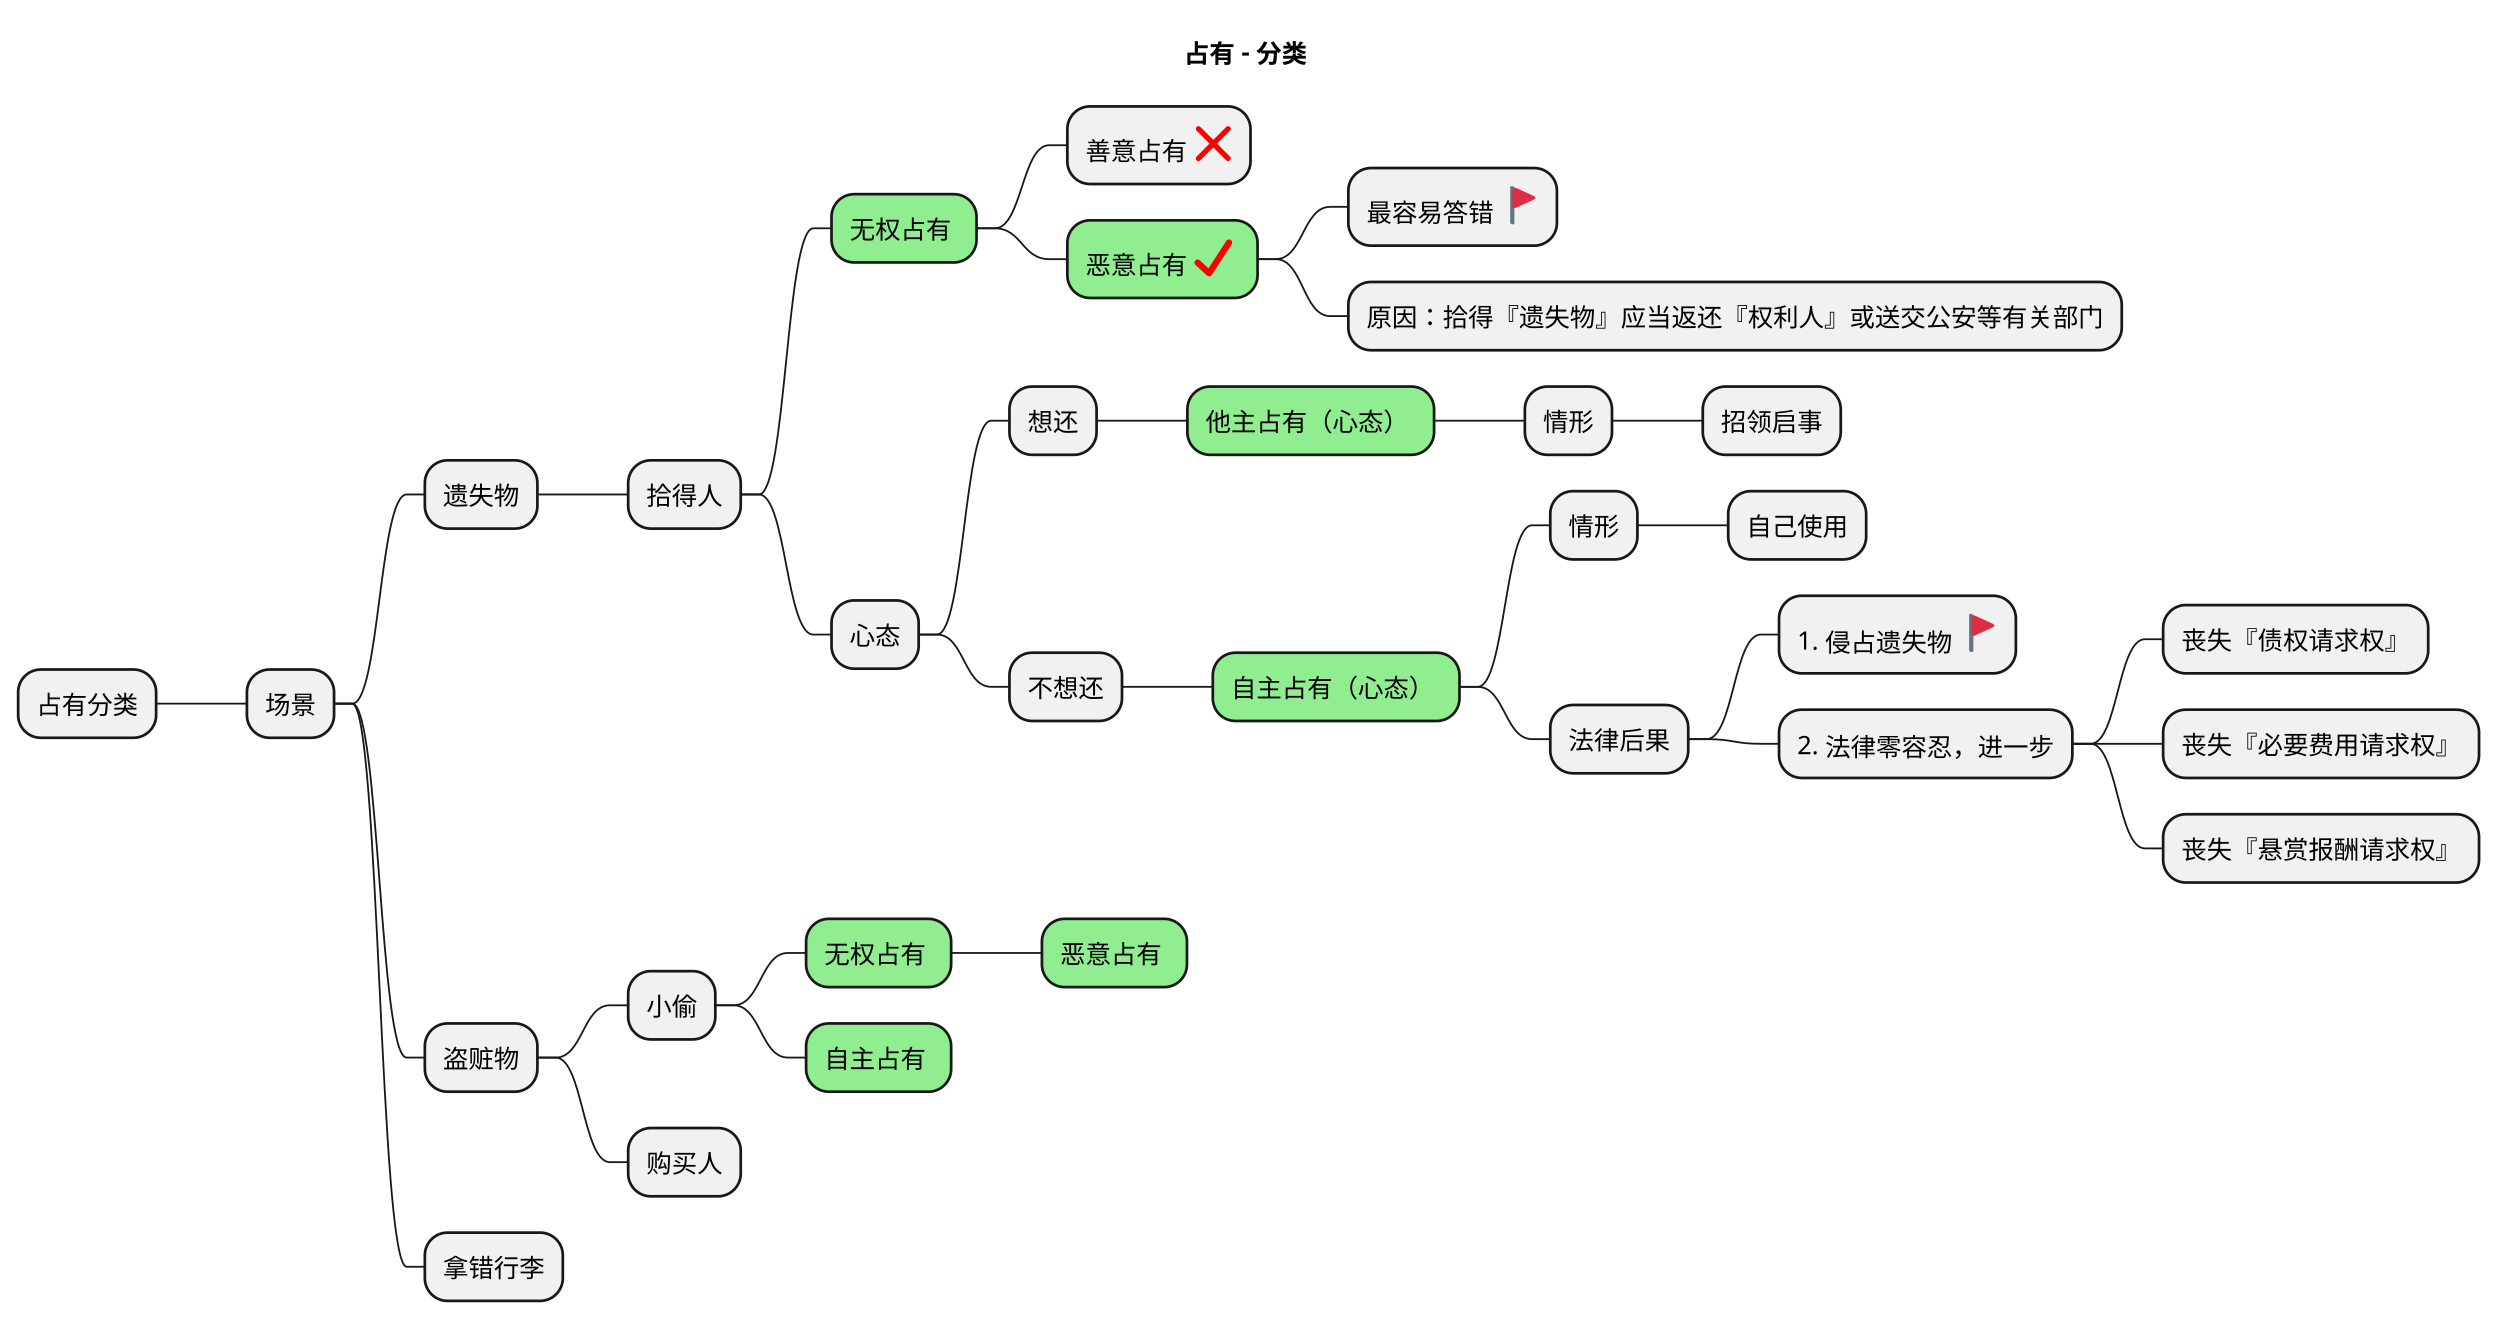
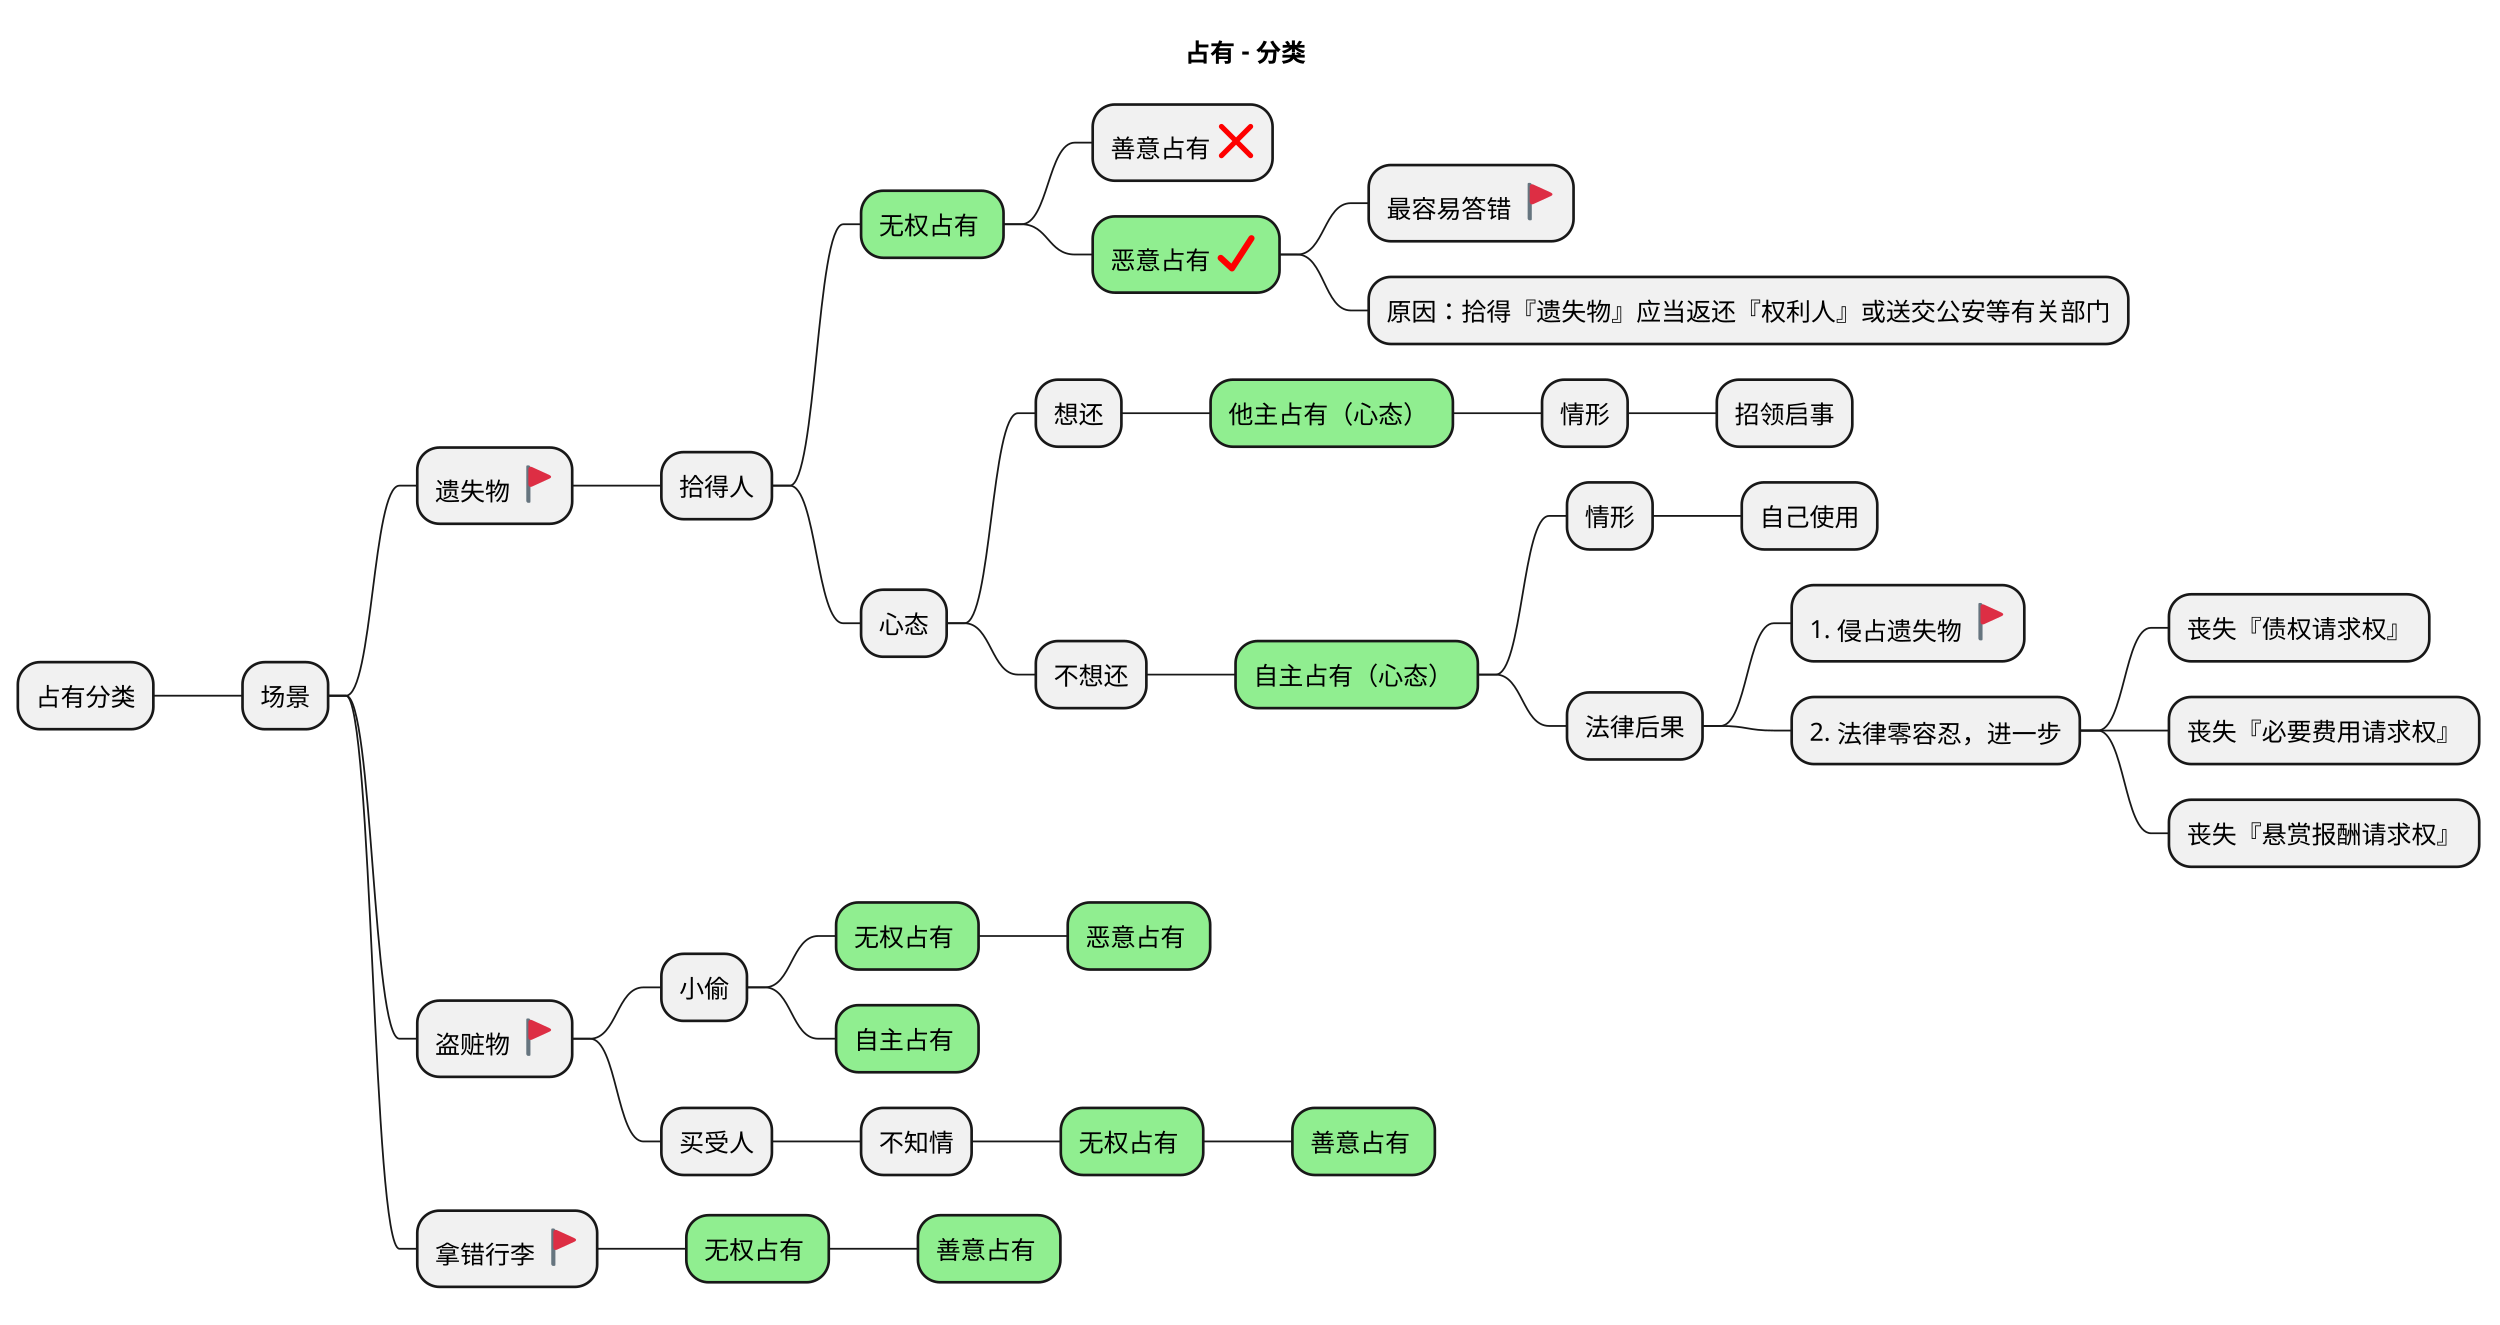
- <svg xmlns="http://www.w3.org/2000/svg" contentStyleType="text/css" height="738px" preserveAspectRatio="none" style="width:1377px;height:738px;background:#FFFFFF;" version="1.1" viewBox="0 0 1377 738" width="1377px" zoomAndPan="magnify">
+ <svg xmlns="http://www.w3.org/2000/svg" contentStyleType="text/css" height="743px" preserveAspectRatio="none" style="width:1402px;height:743px;background:#FFFFFF;" version="1.1" viewBox="0 0 1402 743" width="1402px" zoomAndPan="magnify">
  <defs />
  <g>
-     <text fill="#000000" font-family="sans-serif" font-size="14" font-weight="bold" lengthAdjust="spacing" textLength="70.191" x="652.132" y="34.533">占有 - 分类</text>
-     <rect fill="#F1F1F1" height="37.609" rx="12.5" ry="12.5" style="stroke:#181818;stroke-width:1.5;" width="76" x="10" y="368.769" />
-     <text fill="#000000" font-family="sans-serif" font-size="14" lengthAdjust="spacing" textLength="56" x="20" y="393.303">占有分类</text>
-     <rect fill="#F1F1F1" height="37.609" rx="12.5" ry="12.5" style="stroke:#181818;stroke-width:1.5;" width="48" x="136" y="368.769" />
-     <text fill="#000000" font-family="sans-serif" font-size="14" lengthAdjust="spacing" textLength="28" x="146" y="393.303">场景</text>
-     <rect fill="#F1F1F1" height="37.609" rx="12.5" ry="12.5" style="stroke:#181818;stroke-width:1.5;" width="62" x="234" y="253.551" />
-     <text fill="#000000" font-family="sans-serif" font-size="14" lengthAdjust="spacing" textLength="42" x="244" y="278.084">遗失物</text>
-     <rect fill="#F1F1F1" height="37.609" rx="12.5" ry="12.5" style="stroke:#181818;stroke-width:1.5;" width="62" x="346" y="253.551" />
-     <text fill="#000000" font-family="sans-serif" font-size="14" lengthAdjust="spacing" textLength="42" x="356" y="278.084">拾得人</text>
-     <rect fill="#90EE90" height="37.609" rx="12.5" ry="12.5" style="stroke:#181818;stroke-width:1.5;" width="79.89" x="458" y="106.957" />
-     <text fill="#000000" font-family="sans-serif" font-size="14" lengthAdjust="spacing" textLength="56" x="468" y="131.49">无权占有</text>
-     <rect fill="#F1F1F1" height="42.75" rx="12.5" ry="12.5" style="stroke:#181818;stroke-width:1.5;" width="100.89" x="587.89" y="58.609" />
-     <text fill="#000000" font-family="sans-serif" font-size="14" lengthAdjust="spacing" textLength="56" x="597.89" y="88.283">善意占有</text>
-     <path d="M670.34,79.111 L677.477,71.974 C678.047,71.405 678.047,70.481 677.477,69.912 C676.907,69.342 675.985,69.342 675.415,69.912 L668.278,77.049 L661.142,69.912 C660.572,69.342 659.648,69.342 659.08,69.912 C658.51,70.481 658.51,71.405 659.08,71.974 L666.216,79.111 L659.063,86.264 C658.493,86.834 658.493,87.757 659.063,88.326 C659.348,88.611 659.721,88.753 660.095,88.753 C660.468,88.753 660.841,88.611 661.126,88.326 L668.279,81.173 L675.415,88.309 C675.7,88.594 676.073,88.736 676.447,88.736 C676.82,88.736 677.193,88.594 677.478,88.309 C678.047,87.739 678.047,86.816 677.478,86.247 L670.34,79.111 " fill="#FE0000" style="stroke:;stroke-width:0;stroke-dasharray:;" />
-     <path d="M537.89,125.762 L547.89,125.762 C562.89,125.762 562.89,79.984 577.89,79.984 L587.89,79.984 " fill="none" style="stroke:#181818;stroke-width:1;" />
-     <rect fill="#90EE90" height="42.75" rx="12.5" ry="12.5" style="stroke:#181818;stroke-width:1.5;" width="104.779" x="587.89" y="121.359" />
-     <text fill="#000000" font-family="sans-serif" font-size="14" lengthAdjust="spacing" textLength="56" x="597.89" y="151.033">恶意占有</text>
-     <path d="M677.88,132.161 C677.069,131.635 675.986,131.866 675.46,132.677 L665.654,147.792 L660.872,143.37 C660.162,142.714 659.056,142.757 658.399,143.467 C657.743,144.176 657.786,145.284 658.496,145.94 L664.775,151.745 C664.956,151.9 664.956,151.9 665.039,151.954 C665.333,152.146 665.663,152.237 665.99,152.237 C666.562,152.237 667.124,151.956 667.46,151.439 L678.396,134.582 C678.922,133.771 678.691,132.687 677.88,132.161 " fill="#FE0000" style="stroke:;stroke-width:0;stroke-dasharray:;" />
-     <text fill="#000000" font-family="sans-serif" font-size="14" lengthAdjust="spacing" textLength="3.89" x="678.779" y="151.033"> </text>
-     <rect fill="#F1F1F1" height="42.75" rx="12.5" ry="12.5" style="stroke:#181818;stroke-width:1.5;" width="114.89" x="742.669" y="92.555" />
-     <text fill="#000000" font-family="sans-serif" font-size="14" lengthAdjust="spacing" textLength="70" x="752.669" y="122.228">最容易答错</text>
-     <path d="M834.142,122.388 C834.142,123.555 834.142,123.555 832.975,123.555 C831.809,123.555 831.809,122.388 831.809,122.388 L831.809,103.721 C831.809,102.555 831.809,102.555 832.975,102.555 C834.142,102.555 834.142,103.721 834.142,103.721 L834.142,122.388 " fill="#66757F" style="stroke:;stroke-width:0;stroke-dasharray:;" />
-     <path d="M832.975,104.888 C832.975,103.605 833.93,102.992 835.096,103.527 L844.854,107.999 C846.02,108.534 846.02,109.409 844.854,109.944 L835.096,114.416 C833.93,114.951 832.975,114.338 832.975,113.055 L832.975,104.888 " fill="#DD2E44" style="stroke:;stroke-width:0;stroke-dasharray:;" />
-     <path d="M692.669,142.734 L702.669,142.734 C717.669,142.734 717.669,113.93 732.669,113.93 L742.669,113.93 " fill="none" style="stroke:#181818;stroke-width:1;" />
-     <rect fill="#F1F1F1" height="37.609" rx="12.5" ry="12.5" style="stroke:#181818;stroke-width:1.5;" width="426" x="742.669" y="155.305" />
-     <text fill="#000000" font-family="sans-serif" font-size="14" lengthAdjust="spacing" textLength="406" x="752.669" y="179.838">原因：拾得『遗失物』应当返还『权利人』或送交公安等有关部门</text>
-     <path d="M692.669,142.734 L702.669,142.734 C717.669,142.734 717.669,174.109 732.669,174.109 L742.669,174.109 " fill="none" style="stroke:#181818;stroke-width:1;" />
-     <path d="M537.89,125.762 L547.89,125.762 C562.89,125.762 562.89,142.734 577.89,142.734 L587.89,142.734 " fill="none" style="stroke:#181818;stroke-width:1;" />
-     <path d="M408,272.356 L418,272.356 C433,272.356 433,125.762 448,125.762 L458,125.762 " fill="none" style="stroke:#181818;stroke-width:1;" />
-     <rect fill="#F1F1F1" height="37.609" rx="12.5" ry="12.5" style="stroke:#181818;stroke-width:1.5;" width="48" x="458" y="330.703" />
-     <text fill="#000000" font-family="sans-serif" font-size="14" lengthAdjust="spacing" textLength="28" x="468" y="355.236">心态</text>
-     <rect fill="#F1F1F1" height="37.609" rx="12.5" ry="12.5" style="stroke:#181818;stroke-width:1.5;" width="48" x="556" y="212.914" />
-     <text fill="#000000" font-family="sans-serif" font-size="14" lengthAdjust="spacing" textLength="28" x="566" y="237.447">想还</text>
-     <rect fill="#90EE90" height="37.609" rx="12.5" ry="12.5" style="stroke:#181818;stroke-width:1.5;" width="135.89" x="654" y="212.914" />
-     <text fill="#000000" font-family="sans-serif" font-size="14" lengthAdjust="spacing" textLength="112" x="664" y="237.447">他主占有（心态）</text>
-     <rect fill="#F1F1F1" height="37.609" rx="12.5" ry="12.5" style="stroke:#181818;stroke-width:1.5;" width="48" x="839.89" y="212.914" />
-     <text fill="#000000" font-family="sans-serif" font-size="14" lengthAdjust="spacing" textLength="28" x="849.89" y="237.447">情形</text>
-     <rect fill="#F1F1F1" height="37.609" rx="12.5" ry="12.5" style="stroke:#181818;stroke-width:1.5;" width="76" x="937.89" y="212.914" />
-     <text fill="#000000" font-family="sans-serif" font-size="14" lengthAdjust="spacing" textLength="56" x="947.89" y="237.447">招领启事</text>
-     <path d="M887.89,231.719 L897.89,231.719 C912.89,231.719 912.89,231.719 927.89,231.719 L937.89,231.719 " fill="none" style="stroke:#181818;stroke-width:1;" />
-     <path d="M789.89,231.719 L799.89,231.719 C814.89,231.719 814.89,231.719 829.89,231.719 L839.89,231.719 " fill="none" style="stroke:#181818;stroke-width:1;" />
-     <path d="M604,231.719 L614,231.719 C629,231.719 629,231.719 644,231.719 L654,231.719 " fill="none" style="stroke:#181818;stroke-width:1;" />
-     <path d="M506,349.508 L516,349.508 C531,349.508 531,231.719 546,231.719 L556,231.719 " fill="none" style="stroke:#181818;stroke-width:1;" />
-     <rect fill="#F1F1F1" height="37.609" rx="12.5" ry="12.5" style="stroke:#181818;stroke-width:1.5;" width="62" x="556" y="359.508" />
-     <text fill="#000000" font-family="sans-serif" font-size="14" lengthAdjust="spacing" textLength="42" x="566" y="384.041">不想还</text>
-     <rect fill="#90EE90" height="37.609" rx="12.5" ry="12.5" style="stroke:#181818;stroke-width:1.5;" width="135.89" x="668" y="359.508" />
-     <text fill="#000000" font-family="sans-serif" font-size="14" lengthAdjust="spacing" textLength="112" x="678" y="384.041">自主占有（心态）</text>
-     <rect fill="#F1F1F1" height="37.609" rx="12.5" ry="12.5" style="stroke:#181818;stroke-width:1.5;" width="48" x="853.89" y="270.523" />
-     <text fill="#000000" font-family="sans-serif" font-size="14" lengthAdjust="spacing" textLength="28" x="863.89" y="295.057">情形</text>
-     <rect fill="#F1F1F1" height="37.609" rx="12.5" ry="12.5" style="stroke:#181818;stroke-width:1.5;" width="76" x="951.89" y="270.523" />
-     <text fill="#000000" font-family="sans-serif" font-size="14" lengthAdjust="spacing" textLength="56" x="961.89" y="295.057">自己使用</text>
-     <path d="M901.89,289.328 L911.89,289.328 C926.89,289.328 926.89,289.328 941.89,289.328 L951.89,289.328 " fill="none" style="stroke:#181818;stroke-width:1;" />
-     <path d="M803.89,378.312 L813.89,378.312 C828.89,378.312 828.89,289.328 843.89,289.328 L853.89,289.328 " fill="none" style="stroke:#181818;stroke-width:1;" />
-     <rect fill="#F1F1F1" height="37.609" rx="12.5" ry="12.5" style="stroke:#181818;stroke-width:1.5;" width="76" x="853.89" y="388.312" />
-     <text fill="#000000" font-family="sans-serif" font-size="14" lengthAdjust="spacing" textLength="56" x="863.89" y="412.846">法律后果</text>
-     <rect fill="#F1F1F1" height="42.75" rx="12.5" ry="12.5" style="stroke:#181818;stroke-width:1.5;" width="130.455" x="979.89" y="328.133" />
-     <text fill="#000000" font-family="sans-serif" font-size="14" lengthAdjust="spacing" textLength="85.565" x="989.89" y="357.807">1. 侵占遗失物</text>
-     <path d="M1086.928,357.966 C1086.928,359.133 1086.928,359.133 1085.761,359.133 C1084.595,359.133 1084.595,357.966 1084.595,357.966 L1084.595,339.3 C1084.595,338.133 1084.595,338.133 1085.761,338.133 C1086.928,338.133 1086.928,339.3 1086.928,339.3 L1086.928,357.966 " fill="#66757F" style="stroke:;stroke-width:0;stroke-dasharray:;" />
-     <path d="M1085.761,340.466 C1085.761,339.183 1086.716,338.57 1087.882,339.105 L1097.64,343.578 C1098.806,344.113 1098.806,344.988 1097.64,345.522 L1087.882,349.994 C1086.716,350.529 1085.761,349.916 1085.761,348.633 L1085.761,340.466 " fill="#DD2E44" style="stroke:;stroke-width:0;stroke-dasharray:;" />
-     <path d="M929.89,407.117 L939.89,407.117 C954.89,407.117 954.89,349.508 969.89,349.508 L979.89,349.508 " fill="none" style="stroke:#181818;stroke-width:1;" />
-     <rect fill="#F1F1F1" height="37.609" rx="12.5" ry="12.5" style="stroke:#181818;stroke-width:1.5;" width="161.565" x="979.89" y="390.883" />
-     <text fill="#000000" font-family="sans-serif" font-size="14" lengthAdjust="spacing" textLength="141.565" x="989.89" y="415.416">2. 法律零容忍，进一步</text>
-     <rect fill="#F1F1F1" height="37.609" rx="12.5" ry="12.5" style="stroke:#181818;stroke-width:1.5;" width="146" x="1191.455" y="333.273" />
-     <text fill="#000000" font-family="sans-serif" font-size="14" lengthAdjust="spacing" textLength="126" x="1201.455" y="357.807">丧失『债权请求权』</text>
-     <path d="M1141.455,409.688 L1151.455,409.688 C1166.455,409.688 1166.455,352.078 1181.455,352.078 L1191.455,352.078 " fill="none" style="stroke:#181818;stroke-width:1;" />
-     <rect fill="#F1F1F1" height="37.609" rx="12.5" ry="12.5" style="stroke:#181818;stroke-width:1.5;" width="174" x="1191.455" y="390.883" />
-     <text fill="#000000" font-family="sans-serif" font-size="14" lengthAdjust="spacing" textLength="154" x="1201.455" y="415.416">丧失『必要费用请求权』</text>
-     <path d="M1141.455,409.688 L1151.455,409.688 C1166.455,409.688 1166.455,409.688 1181.455,409.688 L1191.455,409.688 " fill="none" style="stroke:#181818;stroke-width:1;" />
-     <rect fill="#F1F1F1" height="37.609" rx="12.5" ry="12.5" style="stroke:#181818;stroke-width:1.5;" width="174" x="1191.455" y="448.492" />
-     <text fill="#000000" font-family="sans-serif" font-size="14" lengthAdjust="spacing" textLength="154" x="1201.455" y="473.025">丧失『悬赏报酬请求权』</text>
-     <path d="M1141.455,409.688 L1151.455,409.688 C1166.455,409.688 1166.455,467.297 1181.455,467.297 L1191.455,467.297 " fill="none" style="stroke:#181818;stroke-width:1;" />
-     <path d="M929.89,407.117 L939.89,407.117 C954.89,407.117 954.89,409.688 969.89,409.688 L979.89,409.688 " fill="none" style="stroke:#181818;stroke-width:1;" />
-     <path d="M803.89,378.312 L813.89,378.312 C828.89,378.312 828.89,407.117 843.89,407.117 L853.89,407.117 " fill="none" style="stroke:#181818;stroke-width:1;" />
-     <path d="M618,378.312 L628,378.312 C643,378.312 643,378.312 658,378.312 L668,378.312 " fill="none" style="stroke:#181818;stroke-width:1;" />
-     <path d="M506,349.508 L516,349.508 C531,349.508 531,378.312 546,378.312 L556,378.312 " fill="none" style="stroke:#181818;stroke-width:1;" />
-     <path d="M408,272.356 L418,272.356 C433,272.356 433,349.508 448,349.508 L458,349.508 " fill="none" style="stroke:#181818;stroke-width:1;" />
-     <path d="M296,272.356 L306,272.356 C321,272.356 321,272.356 336,272.356 L346,272.356 " fill="none" style="stroke:#181818;stroke-width:1;" />
-     <path d="M184,387.574 L194,387.574 C209,387.574 209,272.356 224,272.356 L234,272.356 " fill="none" style="stroke:#181818;stroke-width:1;" />
-     <rect fill="#F1F1F1" height="37.609" rx="12.5" ry="12.5" style="stroke:#181818;stroke-width:1.5;" width="62" x="234" y="563.711" />
-     <text fill="#000000" font-family="sans-serif" font-size="14" lengthAdjust="spacing" textLength="42" x="244" y="588.244">盗赃物</text>
-     <rect fill="#F1F1F1" height="37.609" rx="12.5" ry="12.5" style="stroke:#181818;stroke-width:1.5;" width="48" x="346" y="534.906" />
-     <text fill="#000000" font-family="sans-serif" font-size="14" lengthAdjust="spacing" textLength="28" x="356" y="559.439">小偷</text>
-     <rect fill="#90EE90" height="37.609" rx="12.5" ry="12.5" style="stroke:#181818;stroke-width:1.5;" width="79.89" x="444" y="506.102" />
-     <text fill="#000000" font-family="sans-serif" font-size="14" lengthAdjust="spacing" textLength="56" x="454" y="530.635">无权占有</text>
-     <rect fill="#90EE90" height="37.609" rx="12.5" ry="12.5" style="stroke:#181818;stroke-width:1.5;" width="79.89" x="573.89" y="506.102" />
-     <text fill="#000000" font-family="sans-serif" font-size="14" lengthAdjust="spacing" textLength="56" x="583.89" y="530.635">恶意占有</text>
-     <path d="M523.89,524.906 L533.89,524.906 C548.89,524.906 548.89,524.906 563.89,524.906 L573.89,524.906 " fill="none" style="stroke:#181818;stroke-width:1;" />
-     <path d="M394,553.711 L404,553.711 C419,553.711 419,524.906 434,524.906 L444,524.906 " fill="none" style="stroke:#181818;stroke-width:1;" />
-     <rect fill="#90EE90" height="37.609" rx="12.5" ry="12.5" style="stroke:#181818;stroke-width:1.5;" width="79.89" x="444" y="563.711" />
-     <text fill="#000000" font-family="sans-serif" font-size="14" lengthAdjust="spacing" textLength="56" x="454" y="588.244">自主占有</text>
-     <path d="M394,553.711 L404,553.711 C419,553.711 419,582.516 434,582.516 L444,582.516 " fill="none" style="stroke:#181818;stroke-width:1;" />
-     <path d="M296,582.516 L306,582.516 C321,582.516 321,553.711 336,553.711 L346,553.711 " fill="none" style="stroke:#181818;stroke-width:1;" />
-     <rect fill="#F1F1F1" height="37.609" rx="12.5" ry="12.5" style="stroke:#181818;stroke-width:1.5;" width="62" x="346" y="621.32" />
-     <text fill="#000000" font-family="sans-serif" font-size="14" lengthAdjust="spacing" textLength="42" x="356" y="645.854">购买人</text>
-     <path d="M296,582.516 L306,582.516 C321,582.516 321,640.125 336,640.125 L346,640.125 " fill="none" style="stroke:#181818;stroke-width:1;" />
-     <path d="M184,387.574 L194,387.574 C209,387.574 209,582.516 224,582.516 L234,582.516 " fill="none" style="stroke:#181818;stroke-width:1;" />
-     <rect fill="#F1F1F1" height="37.609" rx="12.5" ry="12.5" style="stroke:#181818;stroke-width:1.5;" width="76" x="234" y="678.93" />
-     <text fill="#000000" font-family="sans-serif" font-size="14" lengthAdjust="spacing" textLength="56" x="244" y="703.463">拿错行李</text>
-     <path d="M184,387.574 L194,387.574 C209,387.574 209,697.734 224,697.734 L234,697.734 " fill="none" style="stroke:#181818;stroke-width:1;" />
-     <path d="M86,387.574 L96,387.574 C111,387.574 111,387.574 126,387.574 L136,387.574 " fill="none" style="stroke:#181818;stroke-width:1;" />
+     <text fill="#000000" font-family="sans-serif" font-size="14" font-weight="bold" lengthAdjust="spacing" textLength="70.191" x="664.577" y="34.533">占有 - 分类</text>
+     <rect fill="#F1F1F1" height="37.609" rx="12.5" ry="12.5" style="stroke:#181818;stroke-width:1.5;" width="76" x="10" y="371.34" />
+     <text fill="#000000" font-family="sans-serif" font-size="14" lengthAdjust="spacing" textLength="56" x="20" y="395.873">占有分类</text>
+     <rect fill="#F1F1F1" height="37.609" rx="12.5" ry="12.5" style="stroke:#181818;stroke-width:1.5;" width="48" x="136" y="371.34" />
+     <text fill="#000000" font-family="sans-serif" font-size="14" lengthAdjust="spacing" textLength="28" x="146" y="395.873">场景</text>
+     <rect fill="#F1F1F1" height="42.75" rx="12.5" ry="12.5" style="stroke:#181818;stroke-width:1.5;" width="86.89" x="234" y="250.981" />
+     <text fill="#000000" font-family="sans-serif" font-size="14" lengthAdjust="spacing" textLength="42" x="244" y="280.654">遗失物</text>
+     <path d="M297.473,280.814 C297.473,281.981 297.473,281.981 296.306,281.981 C295.14,281.981 295.14,280.814 295.14,280.814 L295.14,262.147 C295.14,260.981 295.14,260.981 296.306,260.981 C297.473,260.981 297.473,262.147 297.473,262.147 L297.473,280.814 " fill="#66757F" style="stroke:;stroke-width:0;stroke-dasharray:;" />
+     <path d="M296.306,263.314 C296.306,262.031 297.261,261.418 298.427,261.953 L308.185,266.425 C309.351,266.96 309.351,267.835 308.185,268.37 L298.427,272.842 C297.261,273.376 296.306,272.764 296.306,271.481 L296.306,263.314 " fill="#DD2E44" style="stroke:;stroke-width:0;stroke-dasharray:;" />
+     <rect fill="#F1F1F1" height="37.609" rx="12.5" ry="12.5" style="stroke:#181818;stroke-width:1.5;" width="62" x="370.89" y="253.551" />
+     <text fill="#000000" font-family="sans-serif" font-size="14" lengthAdjust="spacing" textLength="42" x="380.89" y="278.084">拾得人</text>
+     <rect fill="#90EE90" height="37.609" rx="12.5" ry="12.5" style="stroke:#181818;stroke-width:1.5;" width="79.89" x="482.89" y="106.957" />
+     <text fill="#000000" font-family="sans-serif" font-size="14" lengthAdjust="spacing" textLength="56" x="492.89" y="131.49">无权占有</text>
+     <rect fill="#F1F1F1" height="42.75" rx="12.5" ry="12.5" style="stroke:#181818;stroke-width:1.5;" width="100.89" x="612.779" y="58.609" />
+     <text fill="#000000" font-family="sans-serif" font-size="14" lengthAdjust="spacing" textLength="56" x="622.779" y="88.283">善意占有</text>
+     <path d="M695.23,79.111 L702.367,71.974 C702.936,71.405 702.936,70.481 702.367,69.912 C701.797,69.342 700.874,69.342 700.305,69.912 L693.168,77.049 L686.031,69.912 C685.462,69.342 684.538,69.342 683.969,69.912 C683.399,70.481 683.399,71.405 683.969,71.974 L691.106,79.111 L683.953,86.264 C683.383,86.834 683.383,87.757 683.953,88.326 C684.237,88.611 684.611,88.753 684.984,88.753 C685.357,88.753 685.731,88.611 686.015,88.326 L693.168,81.173 L700.305,88.309 C700.59,88.594 700.963,88.736 701.336,88.736 C701.71,88.736 702.082,88.594 702.367,88.309 C702.937,87.739 702.937,86.816 702.367,86.247 L695.23,79.111 " fill="#FE0000" style="stroke:;stroke-width:0;stroke-dasharray:;" />
+     <path d="M562.779,125.762 L572.779,125.762 C587.779,125.762 587.779,79.984 602.779,79.984 L612.779,79.984 " fill="none" style="stroke:#181818;stroke-width:1;" />
+     <rect fill="#90EE90" height="42.75" rx="12.5" ry="12.5" style="stroke:#181818;stroke-width:1.5;" width="104.779" x="612.779" y="121.359" />
+     <text fill="#000000" font-family="sans-serif" font-size="14" lengthAdjust="spacing" textLength="56" x="622.779" y="151.033">恶意占有</text>
+     <path d="M702.77,132.161 C701.959,131.635 700.875,131.866 700.35,132.677 L690.544,147.792 L685.762,143.37 C685.052,142.714 683.945,142.757 683.289,143.467 C682.633,144.176 682.676,145.284 683.386,145.94 L689.665,151.745 C689.845,151.9 689.845,151.9 689.928,151.954 C690.222,152.146 690.553,152.237 690.879,152.237 C691.452,152.237 692.014,151.956 692.349,151.439 L703.286,134.582 C703.812,133.771 703.581,132.687 702.77,132.161 " fill="#FE0000" style="stroke:;stroke-width:0;stroke-dasharray:;" />
+     <text fill="#000000" font-family="sans-serif" font-size="14" lengthAdjust="spacing" textLength="3.89" x="703.669" y="151.033"> </text>
+     <rect fill="#F1F1F1" height="42.75" rx="12.5" ry="12.5" style="stroke:#181818;stroke-width:1.5;" width="114.89" x="767.559" y="92.555" />
+     <text fill="#000000" font-family="sans-serif" font-size="14" lengthAdjust="spacing" textLength="70" x="777.559" y="122.228">最容易答错</text>
+     <path d="M859.032,122.388 C859.032,123.555 859.032,123.555 857.865,123.555 C856.698,123.555 856.698,122.388 856.698,122.388 L856.698,103.721 C856.698,102.555 856.698,102.555 857.865,102.555 C859.032,102.555 859.032,103.721 859.032,103.721 L859.032,122.388 " fill="#66757F" style="stroke:;stroke-width:0;stroke-dasharray:;" />
+     <path d="M857.865,104.888 C857.865,103.605 858.819,102.992 859.986,103.527 L869.743,107.999 C870.91,108.534 870.91,109.409 869.743,109.944 L859.986,114.416 C858.819,114.951 857.865,114.338 857.865,113.055 L857.865,104.888 " fill="#DD2E44" style="stroke:;stroke-width:0;stroke-dasharray:;" />
+     <path d="M717.559,142.734 L727.559,142.734 C742.559,142.734 742.559,113.93 757.559,113.93 L767.559,113.93 " fill="none" style="stroke:#181818;stroke-width:1;" />
+     <rect fill="#F1F1F1" height="37.609" rx="12.5" ry="12.5" style="stroke:#181818;stroke-width:1.5;" width="426" x="767.559" y="155.305" />
+     <text fill="#000000" font-family="sans-serif" font-size="14" lengthAdjust="spacing" textLength="406" x="777.559" y="179.838">原因：拾得『遗失物』应当返还『权利人』或送交公安等有关部门</text>
+     <path d="M717.559,142.734 L727.559,142.734 C742.559,142.734 742.559,174.109 757.559,174.109 L767.559,174.109 " fill="none" style="stroke:#181818;stroke-width:1;" />
+     <path d="M562.779,125.762 L572.779,125.762 C587.779,125.762 587.779,142.734 602.779,142.734 L612.779,142.734 " fill="none" style="stroke:#181818;stroke-width:1;" />
+     <path d="M432.89,272.356 L442.89,272.356 C457.89,272.356 457.89,125.762 472.89,125.762 L482.89,125.762 " fill="none" style="stroke:#181818;stroke-width:1;" />
+     <rect fill="#F1F1F1" height="37.609" rx="12.5" ry="12.5" style="stroke:#181818;stroke-width:1.5;" width="48" x="482.89" y="330.703" />
+     <text fill="#000000" font-family="sans-serif" font-size="14" lengthAdjust="spacing" textLength="28" x="492.89" y="355.236">心态</text>
+     <rect fill="#F1F1F1" height="37.609" rx="12.5" ry="12.5" style="stroke:#181818;stroke-width:1.5;" width="48" x="580.89" y="212.914" />
+     <text fill="#000000" font-family="sans-serif" font-size="14" lengthAdjust="spacing" textLength="28" x="590.89" y="237.447">想还</text>
+     <rect fill="#90EE90" height="37.609" rx="12.5" ry="12.5" style="stroke:#181818;stroke-width:1.5;" width="135.89" x="678.89" y="212.914" />
+     <text fill="#000000" font-family="sans-serif" font-size="14" lengthAdjust="spacing" textLength="112" x="688.89" y="237.447">他主占有（心态）</text>
+     <rect fill="#F1F1F1" height="37.609" rx="12.5" ry="12.5" style="stroke:#181818;stroke-width:1.5;" width="48" x="864.779" y="212.914" />
+     <text fill="#000000" font-family="sans-serif" font-size="14" lengthAdjust="spacing" textLength="28" x="874.779" y="237.447">情形</text>
+     <rect fill="#F1F1F1" height="37.609" rx="12.5" ry="12.5" style="stroke:#181818;stroke-width:1.5;" width="76" x="962.779" y="212.914" />
+     <text fill="#000000" font-family="sans-serif" font-size="14" lengthAdjust="spacing" textLength="56" x="972.779" y="237.447">招领启事</text>
+     <path d="M912.779,231.719 L922.779,231.719 C937.779,231.719 937.779,231.719 952.779,231.719 L962.779,231.719 " fill="none" style="stroke:#181818;stroke-width:1;" />
+     <path d="M814.779,231.719 L824.779,231.719 C839.779,231.719 839.779,231.719 854.779,231.719 L864.779,231.719 " fill="none" style="stroke:#181818;stroke-width:1;" />
+     <path d="M628.89,231.719 L638.89,231.719 C653.89,231.719 653.89,231.719 668.89,231.719 L678.89,231.719 " fill="none" style="stroke:#181818;stroke-width:1;" />
+     <path d="M530.89,349.508 L540.89,349.508 C555.89,349.508 555.89,231.719 570.89,231.719 L580.89,231.719 " fill="none" style="stroke:#181818;stroke-width:1;" />
+     <rect fill="#F1F1F1" height="37.609" rx="12.5" ry="12.5" style="stroke:#181818;stroke-width:1.5;" width="62" x="580.89" y="359.508" />
+     <text fill="#000000" font-family="sans-serif" font-size="14" lengthAdjust="spacing" textLength="42" x="590.89" y="384.041">不想还</text>
+     <rect fill="#90EE90" height="37.609" rx="12.5" ry="12.5" style="stroke:#181818;stroke-width:1.5;" width="135.89" x="692.89" y="359.508" />
+     <text fill="#000000" font-family="sans-serif" font-size="14" lengthAdjust="spacing" textLength="112" x="702.89" y="384.041">自主占有（心态）</text>
+     <rect fill="#F1F1F1" height="37.609" rx="12.5" ry="12.5" style="stroke:#181818;stroke-width:1.5;" width="48" x="878.779" y="270.523" />
+     <text fill="#000000" font-family="sans-serif" font-size="14" lengthAdjust="spacing" textLength="28" x="888.779" y="295.057">情形</text>
+     <rect fill="#F1F1F1" height="37.609" rx="12.5" ry="12.5" style="stroke:#181818;stroke-width:1.5;" width="76" x="976.779" y="270.523" />
+     <text fill="#000000" font-family="sans-serif" font-size="14" lengthAdjust="spacing" textLength="56" x="986.779" y="295.057">自己使用</text>
+     <path d="M926.779,289.328 L936.779,289.328 C951.779,289.328 951.779,289.328 966.779,289.328 L976.779,289.328 " fill="none" style="stroke:#181818;stroke-width:1;" />
+     <path d="M828.779,378.312 L838.779,378.312 C853.779,378.312 853.779,289.328 868.779,289.328 L878.779,289.328 " fill="none" style="stroke:#181818;stroke-width:1;" />
+     <rect fill="#F1F1F1" height="37.609" rx="12.5" ry="12.5" style="stroke:#181818;stroke-width:1.5;" width="76" x="878.779" y="388.312" />
+     <text fill="#000000" font-family="sans-serif" font-size="14" lengthAdjust="spacing" textLength="56" x="888.779" y="412.846">法律后果</text>
+     <rect fill="#F1F1F1" height="42.75" rx="12.5" ry="12.5" style="stroke:#181818;stroke-width:1.5;" width="130.455" x="1004.779" y="328.133" />
+     <text fill="#000000" font-family="sans-serif" font-size="14" lengthAdjust="spacing" textLength="85.565" x="1014.779" y="357.807">1. 侵占遗失物</text>
+     <path d="M1111.818,357.966 C1111.818,359.133 1111.818,359.133 1110.651,359.133 C1109.484,359.133 1109.484,357.966 1109.484,357.966 L1109.484,339.3 C1109.484,338.133 1109.484,338.133 1110.651,338.133 C1111.818,338.133 1111.818,339.3 1111.818,339.3 L1111.818,357.966 " fill="#66757F" style="stroke:;stroke-width:0;stroke-dasharray:;" />
+     <path d="M1110.651,340.466 C1110.651,339.183 1111.605,338.57 1112.772,339.105 L1122.53,343.578 C1123.696,344.113 1123.696,344.988 1122.53,345.522 L1112.772,349.994 C1111.605,350.529 1110.651,349.916 1110.651,348.633 L1110.651,340.466 " fill="#DD2E44" style="stroke:;stroke-width:0;stroke-dasharray:;" />
+     <path d="M954.779,407.117 L964.779,407.117 C979.779,407.117 979.779,349.508 994.779,349.508 L1004.779,349.508 " fill="none" style="stroke:#181818;stroke-width:1;" />
+     <rect fill="#F1F1F1" height="37.609" rx="12.5" ry="12.5" style="stroke:#181818;stroke-width:1.5;" width="161.565" x="1004.779" y="390.883" />
+     <text fill="#000000" font-family="sans-serif" font-size="14" lengthAdjust="spacing" textLength="141.565" x="1014.779" y="415.416">2. 法律零容忍，进一步</text>
+     <rect fill="#F1F1F1" height="37.609" rx="12.5" ry="12.5" style="stroke:#181818;stroke-width:1.5;" width="146" x="1216.345" y="333.273" />
+     <text fill="#000000" font-family="sans-serif" font-size="14" lengthAdjust="spacing" textLength="126" x="1226.345" y="357.807">丧失『债权请求权』</text>
+     <path d="M1166.345,409.688 L1176.345,409.688 C1191.345,409.688 1191.345,352.078 1206.345,352.078 L1216.345,352.078 " fill="none" style="stroke:#181818;stroke-width:1;" />
+     <rect fill="#F1F1F1" height="37.609" rx="12.5" ry="12.5" style="stroke:#181818;stroke-width:1.5;" width="174" x="1216.345" y="390.883" />
+     <text fill="#000000" font-family="sans-serif" font-size="14" lengthAdjust="spacing" textLength="154" x="1226.345" y="415.416">丧失『必要费用请求权』</text>
+     <path d="M1166.345,409.688 L1176.345,409.688 C1191.345,409.688 1191.345,409.688 1206.345,409.688 L1216.345,409.688 " fill="none" style="stroke:#181818;stroke-width:1;" />
+     <rect fill="#F1F1F1" height="37.609" rx="12.5" ry="12.5" style="stroke:#181818;stroke-width:1.5;" width="174" x="1216.345" y="448.492" />
+     <text fill="#000000" font-family="sans-serif" font-size="14" lengthAdjust="spacing" textLength="154" x="1226.345" y="473.025">丧失『悬赏报酬请求权』</text>
+     <path d="M1166.345,409.688 L1176.345,409.688 C1191.345,409.688 1191.345,467.297 1206.345,467.297 L1216.345,467.297 " fill="none" style="stroke:#181818;stroke-width:1;" />
+     <path d="M954.779,407.117 L964.779,407.117 C979.779,407.117 979.779,409.688 994.779,409.688 L1004.779,409.688 " fill="none" style="stroke:#181818;stroke-width:1;" />
+     <path d="M828.779,378.312 L838.779,378.312 C853.779,378.312 853.779,407.117 868.779,407.117 L878.779,407.117 " fill="none" style="stroke:#181818;stroke-width:1;" />
+     <path d="M642.89,378.312 L652.89,378.312 C667.89,378.312 667.89,378.312 682.89,378.312 L692.89,378.312 " fill="none" style="stroke:#181818;stroke-width:1;" />
+     <path d="M530.89,349.508 L540.89,349.508 C555.89,349.508 555.89,378.312 570.89,378.312 L580.89,378.312 " fill="none" style="stroke:#181818;stroke-width:1;" />
+     <path d="M432.89,272.356 L442.89,272.356 C457.89,272.356 457.89,349.508 472.89,349.508 L482.89,349.508 " fill="none" style="stroke:#181818;stroke-width:1;" />
+     <path d="M320.89,272.356 L330.89,272.356 C345.89,272.356 345.89,272.356 360.89,272.356 L370.89,272.356 " fill="none" style="stroke:#181818;stroke-width:1;" />
+     <path d="M184,390.144 L194,390.144 C209,390.144 209,272.356 224,272.356 L234,272.356 " fill="none" style="stroke:#181818;stroke-width:1;" />
+     <rect fill="#F1F1F1" height="42.75" rx="12.5" ry="12.5" style="stroke:#181818;stroke-width:1.5;" width="86.89" x="234" y="561.141" />
+     <text fill="#000000" font-family="sans-serif" font-size="14" lengthAdjust="spacing" textLength="42" x="244" y="590.814">盗赃物</text>
+     <path d="M297.473,590.974 C297.473,592.141 297.473,592.141 296.306,592.141 C295.14,592.141 295.14,590.974 295.14,590.974 L295.14,572.307 C295.14,571.141 295.14,571.141 296.306,571.141 C297.473,571.141 297.473,572.307 297.473,572.307 L297.473,590.974 " fill="#66757F" style="stroke:;stroke-width:0;stroke-dasharray:;" />
+     <path d="M296.306,573.474 C296.306,572.191 297.261,571.578 298.427,572.113 L308.185,576.586 C309.351,577.12 309.351,577.995 308.185,578.53 L298.427,583.002 C297.261,583.537 296.306,582.924 296.306,581.641 L296.306,573.474 " fill="#DD2E44" style="stroke:;stroke-width:0;stroke-dasharray:;" />
+     <rect fill="#F1F1F1" height="37.609" rx="12.5" ry="12.5" style="stroke:#181818;stroke-width:1.5;" width="48" x="370.89" y="534.906" />
+     <text fill="#000000" font-family="sans-serif" font-size="14" lengthAdjust="spacing" textLength="28" x="380.89" y="559.439">小偷</text>
+     <rect fill="#90EE90" height="37.609" rx="12.5" ry="12.5" style="stroke:#181818;stroke-width:1.5;" width="79.89" x="468.89" y="506.102" />
+     <text fill="#000000" font-family="sans-serif" font-size="14" lengthAdjust="spacing" textLength="56" x="478.89" y="530.635">无权占有</text>
+     <rect fill="#90EE90" height="37.609" rx="12.5" ry="12.5" style="stroke:#181818;stroke-width:1.5;" width="79.89" x="598.779" y="506.102" />
+     <text fill="#000000" font-family="sans-serif" font-size="14" lengthAdjust="spacing" textLength="56" x="608.779" y="530.635">恶意占有</text>
+     <path d="M548.779,524.906 L558.779,524.906 C573.779,524.906 573.779,524.906 588.779,524.906 L598.779,524.906 " fill="none" style="stroke:#181818;stroke-width:1;" />
+     <path d="M418.89,553.711 L428.89,553.711 C443.89,553.711 443.89,524.906 458.89,524.906 L468.89,524.906 " fill="none" style="stroke:#181818;stroke-width:1;" />
+     <rect fill="#90EE90" height="37.609" rx="12.5" ry="12.5" style="stroke:#181818;stroke-width:1.5;" width="79.89" x="468.89" y="563.711" />
+     <text fill="#000000" font-family="sans-serif" font-size="14" lengthAdjust="spacing" textLength="56" x="478.89" y="588.244">自主占有</text>
+     <path d="M418.89,553.711 L428.89,553.711 C443.89,553.711 443.89,582.516 458.89,582.516 L468.89,582.516 " fill="none" style="stroke:#181818;stroke-width:1;" />
+     <path d="M320.89,582.516 L330.89,582.516 C345.89,582.516 345.89,553.711 360.89,553.711 L370.89,553.711 " fill="none" style="stroke:#181818;stroke-width:1;" />
+     <rect fill="#F1F1F1" height="37.609" rx="12.5" ry="12.5" style="stroke:#181818;stroke-width:1.5;" width="62" x="370.89" y="621.32" />
+     <text fill="#000000" font-family="sans-serif" font-size="14" lengthAdjust="spacing" textLength="42" x="380.89" y="645.854">买受人</text>
+     <rect fill="#F1F1F1" height="37.609" rx="12.5" ry="12.5" style="stroke:#181818;stroke-width:1.5;" width="62" x="482.89" y="621.32" />
+     <text fill="#000000" font-family="sans-serif" font-size="14" lengthAdjust="spacing" textLength="42" x="492.89" y="645.854">不知情</text>
+     <rect fill="#90EE90" height="37.609" rx="12.5" ry="12.5" style="stroke:#181818;stroke-width:1.5;" width="79.89" x="594.89" y="621.32" />
+     <text fill="#000000" font-family="sans-serif" font-size="14" lengthAdjust="spacing" textLength="56" x="604.89" y="645.854">无权占有</text>
+     <rect fill="#90EE90" height="37.609" rx="12.5" ry="12.5" style="stroke:#181818;stroke-width:1.5;" width="79.89" x="724.779" y="621.32" />
+     <text fill="#000000" font-family="sans-serif" font-size="14" lengthAdjust="spacing" textLength="56" x="734.779" y="645.854">善意占有</text>
+     <path d="M674.779,640.125 L684.779,640.125 C699.779,640.125 699.779,640.125 714.779,640.125 L724.779,640.125 " fill="none" style="stroke:#181818;stroke-width:1;" />
+     <path d="M544.89,640.125 L554.89,640.125 C569.89,640.125 569.89,640.125 584.89,640.125 L594.89,640.125 " fill="none" style="stroke:#181818;stroke-width:1;" />
+     <path d="M432.89,640.125 L442.89,640.125 C457.89,640.125 457.89,640.125 472.89,640.125 L482.89,640.125 " fill="none" style="stroke:#181818;stroke-width:1;" />
+     <path d="M320.89,582.516 L330.89,582.516 C345.89,582.516 345.89,640.125 360.89,640.125 L370.89,640.125 " fill="none" style="stroke:#181818;stroke-width:1;" />
+     <path d="M184,390.144 L194,390.144 C209,390.144 209,582.516 224,582.516 L234,582.516 " fill="none" style="stroke:#181818;stroke-width:1;" />
+     <rect fill="#F1F1F1" height="42.75" rx="12.5" ry="12.5" style="stroke:#181818;stroke-width:1.5;" width="100.89" x="234" y="678.93" />
+     <text fill="#000000" font-family="sans-serif" font-size="14" lengthAdjust="spacing" textLength="56" x="244" y="708.604">拿错行李</text>
+     <path d="M311.473,708.763 C311.473,709.93 311.473,709.93 310.306,709.93 C309.14,709.93 309.14,708.763 309.14,708.763 L309.14,690.096 C309.14,688.93 309.14,688.93 310.306,688.93 C311.473,688.93 311.473,690.096 311.473,690.096 L311.473,708.763 " fill="#66757F" style="stroke:;stroke-width:0;stroke-dasharray:;" />
+     <path d="M310.306,691.263 C310.306,689.98 311.261,689.367 312.427,689.902 L322.185,694.375 C323.351,694.909 323.351,695.784 322.185,696.319 L312.427,700.791 C311.261,701.326 310.306,700.713 310.306,699.43 L310.306,691.263 " fill="#DD2E44" style="stroke:;stroke-width:0;stroke-dasharray:;" />
+     <rect fill="#90EE90" height="37.609" rx="12.5" ry="12.5" style="stroke:#181818;stroke-width:1.5;" width="79.89" x="384.89" y="681.5" />
+     <text fill="#000000" font-family="sans-serif" font-size="14" lengthAdjust="spacing" textLength="56" x="394.89" y="706.033">无权占有</text>
+     <rect fill="#90EE90" height="37.609" rx="12.5" ry="12.5" style="stroke:#181818;stroke-width:1.5;" width="79.89" x="514.779" y="681.5" />
+     <text fill="#000000" font-family="sans-serif" font-size="14" lengthAdjust="spacing" textLength="56" x="524.779" y="706.033">善意占有</text>
+     <path d="M464.779,700.305 L474.779,700.305 C489.779,700.305 489.779,700.305 504.779,700.305 L514.779,700.305 " fill="none" style="stroke:#181818;stroke-width:1;" />
+     <path d="M334.89,700.305 L344.89,700.305 C359.89,700.305 359.89,700.305 374.89,700.305 L384.89,700.305 " fill="none" style="stroke:#181818;stroke-width:1;" />
+     <path d="M184,390.144 L194,390.144 C209,390.144 209,700.305 224,700.305 L234,700.305 " fill="none" style="stroke:#181818;stroke-width:1;" />
+     <path d="M86,390.144 L96,390.144 C111,390.144 111,390.144 126,390.144 L136,390.144 " fill="none" style="stroke:#181818;stroke-width:1;" />
  </g>
</svg>
